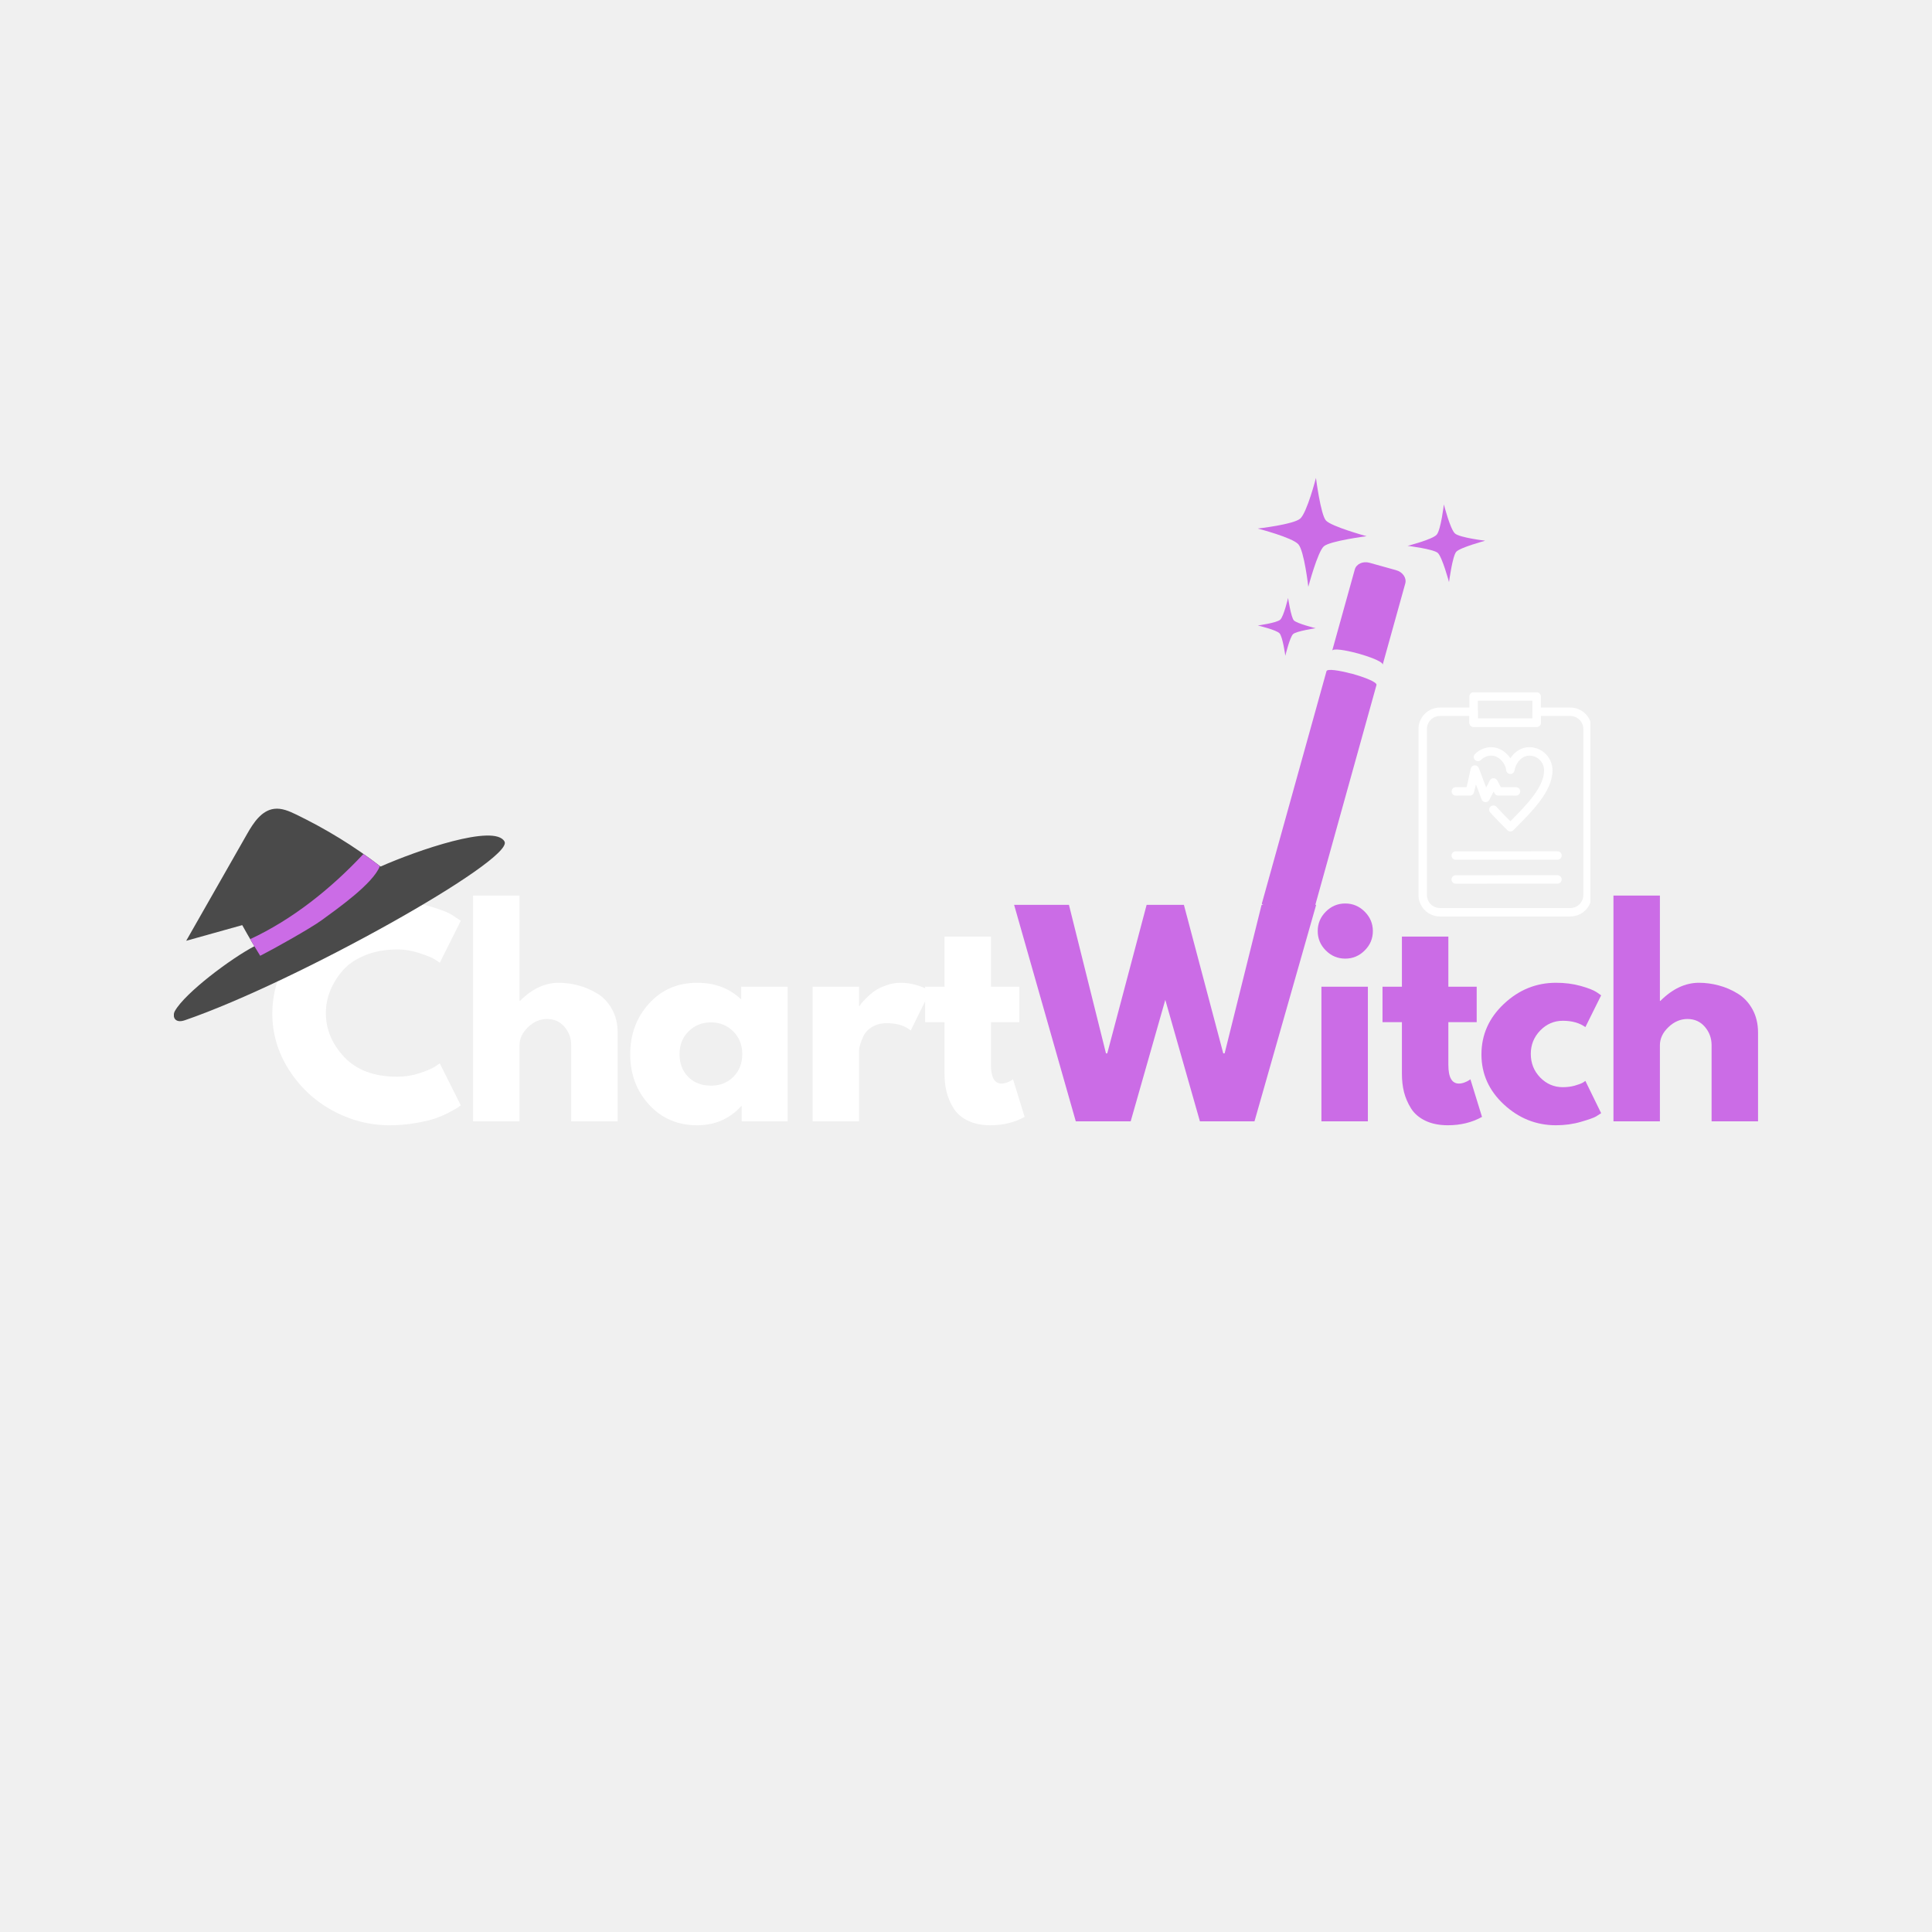
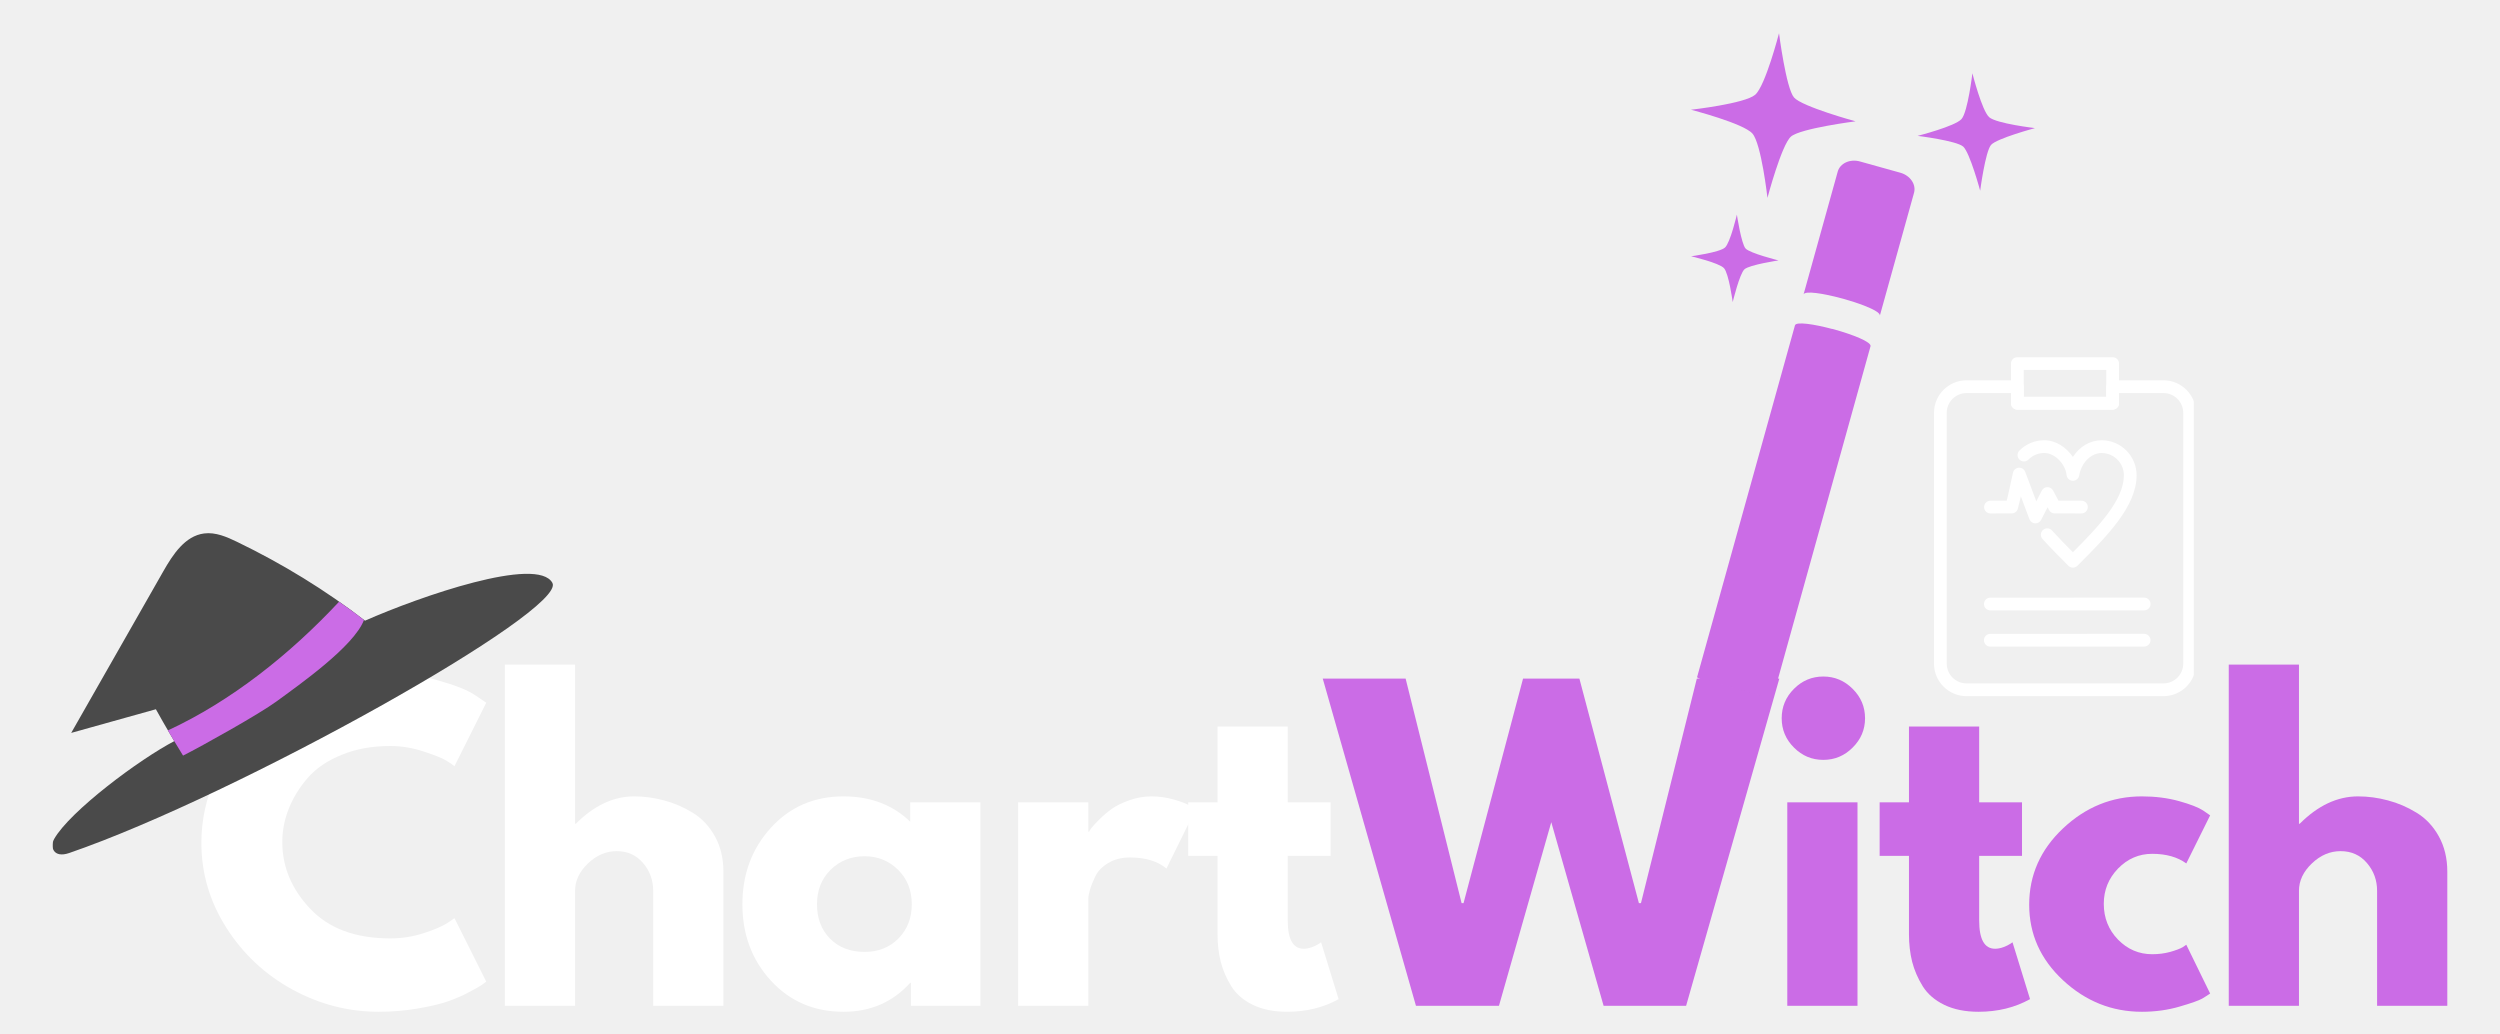
- <svg xmlns="http://www.w3.org/2000/svg" width="500" height="500" viewBox="0 0 500 500" fill="none">
-   <mask id="mask0_1_3" style="mask-type:luminance" maskUnits="userSpaceOnUse" x="344" y="144" width="21" height="29">
-     <path d="M344.656 144.333H364.656V172.333H344.656V144.333Z" fill="white" />
+ <svg xmlns="http://www.w3.org/2000/svg" width="428" height="177" viewBox="0 0 428 177" fill="none">
+   <mask id="mask0_9_2" style="mask-type:luminance" maskUnits="userSpaceOnUse" x="308" y="26" width="21" height="29">
+     <path d="M308.656 26.333H328.656V54.333H308.656V26.333Z" fill="white" />
  </mask>
-   <g mask="url(#mask0_1_3)">
-     <mask id="mask1_1_3" style="mask-type:luminance" maskUnits="userSpaceOnUse" x="282" y="108" width="134" height="135">
-       <path d="M282.635 156.281L366.745 108.786L415.286 194.74L331.177 242.24L282.635 156.281Z" fill="white" />
+   <g mask="url(#mask0_9_2)">
+     <mask id="mask1_9_2" style="mask-type:luminance" maskUnits="userSpaceOnUse" x="246" y="-10" width="134" height="135">
+       <path d="M246.635 38.281L330.745 -9.214L379.286 76.74L295.177 124.24L246.635 38.281Z" fill="white" />
    </mask>
-     <g mask="url(#mask1_1_3)">
-       <mask id="mask2_1_3" style="mask-type:luminance" maskUnits="userSpaceOnUse" x="282" y="108" width="134" height="135">
-         <path d="M366.786 108.76L282.682 156.255L331.219 242.214L415.328 194.719L366.786 108.76Z" fill="white" />
+     <g mask="url(#mask1_9_2)">
+       <mask id="mask2_9_2" style="mask-type:luminance" maskUnits="userSpaceOnUse" x="246" y="-10" width="134" height="135">
+         <path d="M330.786 -9.24L246.682 38.255L295.219 124.214L379.328 76.719L330.786 -9.24Z" fill="white" />
      </mask>
-       <g mask="url(#mask2_1_3)">
-         <path d="M351.599 169.161C351.5 169.135 351.401 169.109 351.302 169.083C348.13 168.224 344.964 167.724 344.766 168.417L350.62 147.375C351.021 145.948 352.719 145.172 354.417 145.641L361.328 147.568C363.026 148.036 364.083 149.583 363.682 151.01L357.828 172.047C357.943 171.615 356.823 170.979 355.203 170.344C354.151 169.932 352.885 169.521 351.599 169.161Z" fill="#CB6CE6" />
+       <g mask="url(#mask2_9_2)">
+         <path d="M315.599 51.161C315.5 51.135 315.401 51.109 315.302 51.083C312.13 50.224 308.964 49.724 308.766 50.417L314.62 29.375C315.021 27.948 316.719 27.172 318.417 27.641L325.328 29.568C327.026 30.036 328.083 31.583 327.682 33.01L321.828 54.047C321.943 53.614 320.823 52.979 319.203 52.344C318.151 51.932 316.885 51.521 315.599 51.161Z" fill="#CB6CE6" />
      </g>
    </g>
  </g>
-   <mask id="mask3_1_3" style="mask-type:luminance" maskUnits="userSpaceOnUse" x="325" y="172" width="32" height="67">
-     <path d="M325.99 172.333H356.656V239H325.99V172.333Z" fill="white" />
+   <mask id="mask3_9_2" style="mask-type:luminance" maskUnits="userSpaceOnUse" x="289" y="54" width="32" height="67">
+     <path d="M289.99 54.333H320.656V121H289.99V54.333Z" fill="white" />
  </mask>
-   <g mask="url(#mask3_1_3)">
-     <mask id="mask4_1_3" style="mask-type:luminance" maskUnits="userSpaceOnUse" x="282" y="108" width="134" height="135">
-       <path d="M282.635 156.281L366.745 108.786L415.286 194.74L331.177 242.24L282.635 156.281Z" fill="white" />
+   <g mask="url(#mask3_9_2)">
+     <mask id="mask4_9_2" style="mask-type:luminance" maskUnits="userSpaceOnUse" x="246" y="-10" width="134" height="135">
+       <path d="M246.635 38.281L330.745 -9.214L379.286 76.74L295.177 124.24L246.635 38.281Z" fill="white" />
    </mask>
-     <g mask="url(#mask4_1_3)">
-       <mask id="mask5_1_3" style="mask-type:luminance" maskUnits="userSpaceOnUse" x="282" y="108" width="134" height="135">
-         <path d="M366.786 108.76L282.682 156.255L331.219 242.214L415.328 194.719L366.786 108.76Z" fill="white" />
+     <g mask="url(#mask4_9_2)">
+       <mask id="mask5_9_2" style="mask-type:luminance" maskUnits="userSpaceOnUse" x="246" y="-10" width="134" height="135">
+         <path d="M330.786 -9.24L246.682 38.255L295.219 124.214L379.328 76.719L330.786 -9.24Z" fill="white" />
      </mask>
-       <g mask="url(#mask5_1_3)">
-         <path d="M343.297 173.698C343.49 173.016 346.578 173.495 349.703 174.328L349.708 174.307L350.005 174.391C353.26 175.297 356.422 176.557 356.234 177.276L339.354 237.958C337.188 237.609 335.057 237.115 332.958 236.474L332.953 236.495C332.953 236.495 328.568 234.969 326.521 234L343.297 173.698Z" fill="#CB6CE6" />
+       <g mask="url(#mask5_9_2)">
+         <path d="M307.297 55.698C307.49 55.016 310.578 55.495 313.703 56.328L313.708 56.307L314.005 56.391C317.26 57.297 320.422 58.557 320.234 59.276L303.354 119.958C301.188 119.609 299.057 119.115 296.958 118.474L296.953 118.495C296.953 118.495 292.568 116.969 290.521 116L307.297 55.698Z" fill="#CB6CE6" />
      </g>
    </g>
  </g>
-   <mask id="mask6_1_3" style="mask-type:luminance" maskUnits="userSpaceOnUse" x="363" y="129" width="22" height="22">
-     <path d="M363.323 129.667H384.656V151H363.323V129.667Z" fill="white" />
+   <mask id="mask6_9_2" style="mask-type:luminance" maskUnits="userSpaceOnUse" x="327" y="11" width="22" height="22">
+     <path d="M327.323 11.667H348.656V33H327.323V11.667Z" fill="white" />
  </mask>
-   <g mask="url(#mask6_1_3)">
-     <mask id="mask7_1_3" style="mask-type:luminance" maskUnits="userSpaceOnUse" x="282" y="108" width="134" height="135">
-       <path d="M282.635 156.281L366.745 108.786L415.286 194.74L331.177 242.24L282.635 156.281Z" fill="white" />
+   <g mask="url(#mask6_9_2)">
+     <mask id="mask7_9_2" style="mask-type:luminance" maskUnits="userSpaceOnUse" x="246" y="-10" width="134" height="135">
+       <path d="M246.635 38.281L330.745 -9.214L379.286 76.74L295.177 124.24L246.635 38.281Z" fill="white" />
    </mask>
-     <g mask="url(#mask7_1_3)">
-       <mask id="mask8_1_3" style="mask-type:luminance" maskUnits="userSpaceOnUse" x="282" y="108" width="134" height="135">
-         <path d="M366.786 108.76L282.682 156.255L331.219 242.214L415.328 194.719L366.786 108.76Z" fill="white" />
+     <g mask="url(#mask7_9_2)">
+       <mask id="mask8_9_2" style="mask-type:luminance" maskUnits="userSpaceOnUse" x="246" y="-10" width="134" height="135">
+         <path d="M330.786 -9.24L246.682 38.255L295.219 124.214L379.328 76.719L330.786 -9.24Z" fill="white" />
      </mask>
-       <g mask="url(#mask8_1_3)">
-         <path d="M364.286 141.26C364.286 141.26 370.719 139.625 371.812 138.38C372.901 137.13 373.672 130.542 373.672 130.542C373.672 130.542 375.307 136.974 376.552 138.068C377.802 139.161 384.396 139.932 384.396 139.932C384.396 139.932 377.844 141.693 376.87 142.807C375.891 143.927 375.005 150.651 375.005 150.651C375.005 150.651 373.24 144.099 372.089 143.089C370.932 142.083 364.286 141.26 364.286 141.26Z" fill="#CB6CE6" />
+       <g mask="url(#mask8_9_2)">
+         <path d="M328.286 23.26C328.286 23.26 334.719 21.625 335.812 20.38C336.901 19.13 337.672 12.542 337.672 12.542C337.672 12.542 339.307 18.974 340.552 20.068C341.802 21.161 348.396 21.932 348.396 21.932C348.396 21.932 341.844 23.693 340.87 24.807C339.891 25.927 339.005 32.651 339.005 32.651C339.005 32.651 337.24 26.099 336.089 25.088C334.932 24.083 328.286 23.26 328.286 23.26Z" fill="#CB6CE6" />
      </g>
    </g>
  </g>
-   <mask id="mask9_1_3" style="mask-type:luminance" maskUnits="userSpaceOnUse" x="324" y="123" width="30" height="30">
-     <path d="M324.656 123H353.99V152.333H324.656V123Z" fill="white" />
+   <mask id="mask9_9_2" style="mask-type:luminance" maskUnits="userSpaceOnUse" x="288" y="5" width="30" height="30">
+     <path d="M288.656 5H317.99V34.333H288.656V5Z" fill="white" />
  </mask>
-   <g mask="url(#mask9_1_3)">
-     <mask id="mask10_1_3" style="mask-type:luminance" maskUnits="userSpaceOnUse" x="282" y="108" width="134" height="135">
-       <path d="M282.635 156.281L366.745 108.786L415.286 194.74L331.177 242.24L282.635 156.281Z" fill="white" />
+   <g mask="url(#mask9_9_2)">
+     <mask id="mask10_9_2" style="mask-type:luminance" maskUnits="userSpaceOnUse" x="246" y="-10" width="134" height="135">
+       <path d="M246.635 38.281L330.745 -9.213L379.286 76.74L295.177 124.24L246.635 38.281Z" fill="white" />
    </mask>
-     <g mask="url(#mask10_1_3)">
-       <mask id="mask11_1_3" style="mask-type:luminance" maskUnits="userSpaceOnUse" x="282" y="108" width="134" height="135">
-         <path d="M366.786 108.76L282.682 156.255L331.219 242.214L415.328 194.719L366.786 108.76Z" fill="white" />
+     <g mask="url(#mask10_9_2)">
+       <mask id="mask11_9_2" style="mask-type:luminance" maskUnits="userSpaceOnUse" x="246" y="-10" width="134" height="135">
+         <path d="M330.786 -9.239L246.682 38.255L295.219 124.214L379.328 76.719L330.786 -9.239Z" fill="white" />
      </mask>
-       <g mask="url(#mask11_1_3)">
-         <path d="M342.615 141.38C340.995 142.792 338.589 151.875 338.589 151.875C338.589 151.875 337.547 142.625 336.021 140.87C334.495 139.109 325.49 136.786 325.49 136.786C325.49 136.786 334.734 135.745 336.49 134.219C338.245 132.693 340.568 123.687 340.568 123.687C340.568 123.687 341.776 133.12 343.135 134.687C344.5 136.26 353.672 138.771 353.672 138.771C353.672 138.771 344.24 139.974 342.615 141.38Z" fill="#CB6CE6" />
+       <g mask="url(#mask11_9_2)">
+         <path d="M306.615 23.38C304.995 24.792 302.589 33.875 302.589 33.875C302.589 33.875 301.547 24.625 300.021 22.87C298.495 21.11 289.49 18.787 289.49 18.787C289.49 18.787 298.734 17.745 300.49 16.219C302.245 14.693 304.568 5.688 304.568 5.688C304.568 5.688 305.776 15.12 307.135 16.688C308.5 18.261 317.672 20.771 317.672 20.771C317.672 20.771 308.24 21.974 306.615 23.38Z" fill="#CB6CE6" />
      </g>
    </g>
  </g>
-   <mask id="mask12_1_3" style="mask-type:luminance" maskUnits="userSpaceOnUse" x="324" y="153" width="17" height="18">
-     <path d="M324.656 153.667H340.656V171H324.656V153.667Z" fill="white" />
+   <mask id="mask12_9_2" style="mask-type:luminance" maskUnits="userSpaceOnUse" x="288" y="35" width="17" height="18">
+     <path d="M288.656 35.667H304.656V53H288.656V35.667Z" fill="white" />
  </mask>
-   <g mask="url(#mask12_1_3)">
-     <mask id="mask13_1_3" style="mask-type:luminance" maskUnits="userSpaceOnUse" x="282" y="108" width="134" height="135">
-       <path d="M282.635 156.281L366.745 108.786L415.286 194.74L331.177 242.24L282.635 156.281Z" fill="white" />
+   <g mask="url(#mask12_9_2)">
+     <mask id="mask13_9_2" style="mask-type:luminance" maskUnits="userSpaceOnUse" x="246" y="-10" width="134" height="135">
+       <path d="M246.635 38.281L330.745 -9.214L379.286 76.74L295.177 124.24L246.635 38.281Z" fill="white" />
    </mask>
-     <g mask="url(#mask13_1_3)">
-       <mask id="mask14_1_3" style="mask-type:luminance" maskUnits="userSpaceOnUse" x="282" y="108" width="134" height="135">
-         <path d="M366.786 108.76L282.682 156.255L331.219 242.214L415.328 194.719L366.786 108.76Z" fill="white" />
+     <g mask="url(#mask13_9_2)">
+       <mask id="mask14_9_2" style="mask-type:luminance" maskUnits="userSpaceOnUse" x="246" y="-10" width="134" height="135">
+         <path d="M330.786 -9.24L246.682 38.255L295.219 124.214L379.328 76.719L330.786 -9.24Z" fill="white" />
      </mask>
-       <g mask="url(#mask14_1_3)">
-         <path d="M340.484 162.583C340.484 162.583 335.495 163.333 334.651 164.104C333.807 164.87 332.641 169.714 332.641 169.714C332.641 169.714 331.979 164.823 331.146 163.911C330.318 163 325.516 161.875 325.516 161.875C325.516 161.875 330.401 161.214 331.318 160.38C332.229 159.552 333.354 154.745 333.354 154.745C333.354 154.745 334.104 159.734 334.844 160.547C335.589 161.365 340.484 162.583 340.484 162.583Z" fill="#CB6CE6" />
+       <g mask="url(#mask14_9_2)">
+         <path d="M304.484 44.583C304.484 44.583 299.495 45.333 298.651 46.104C297.807 46.87 296.641 51.714 296.641 51.714C296.641 51.714 295.979 46.823 295.146 45.911C294.318 45 289.516 43.875 289.516 43.875C289.516 43.875 294.401 43.214 295.318 42.38C296.229 41.552 297.354 36.745 297.354 36.745C297.354 36.745 298.104 41.734 298.844 42.547C299.589 43.364 304.484 44.583 304.484 44.583Z" fill="#CB6CE6" />
      </g>
    </g>
  </g>
-   <path d="M384.469 207.599C384.448 207.599 384.427 207.599 384.406 207.599C383.974 207.573 383.599 207.297 383.443 206.896L381.969 202.979L381.88 203.37C381.88 203.38 381.875 203.391 381.875 203.401L381.458 205.068C381.339 205.557 380.901 205.896 380.401 205.896L376.771 205.901C376.167 205.901 375.677 205.411 375.677 204.812C375.677 204.208 376.167 203.719 376.771 203.719L379.547 203.714L379.75 202.891L380.625 198.927C380.729 198.453 381.13 198.109 381.615 198.073C382.099 198.036 382.542 198.323 382.714 198.776L384.615 203.823L385.552 201.995C385.74 201.63 386.109 201.401 386.516 201.401C386.521 201.401 386.521 201.401 386.526 201.401C386.927 201.401 387.297 201.62 387.49 201.979L388.417 203.714L392.339 203.719C392.943 203.719 393.432 204.208 393.432 204.812C393.432 205.411 392.943 205.901 392.339 205.901L387.76 205.896C387.359 205.896 386.99 205.677 386.797 205.318L386.547 204.844L385.438 207.005C385.25 207.375 384.875 207.599 384.469 207.599Z" fill="white" />
-   <path d="M390.885 215.182C390.604 215.182 390.323 215.073 390.109 214.859C388.703 213.453 387.104 211.854 385.677 210.276C385.271 209.833 385.307 209.141 385.755 208.734C386.198 208.333 386.891 208.365 387.297 208.812C388.432 210.073 389.698 211.354 390.88 212.542C395.297 208.12 399.609 203.583 399.609 199.37C399.609 197.266 397.896 195.557 395.792 195.557C393.984 195.557 392.333 197.208 391.958 199.401C391.865 199.943 391.385 200.328 390.833 200.307C390.286 200.281 389.844 199.854 389.792 199.307C389.646 197.609 387.911 195.552 385.974 195.552C384.953 195.552 383.99 195.953 383.271 196.682C382.844 197.109 382.151 197.109 381.724 196.682C381.297 196.26 381.297 195.568 381.724 195.141C382.859 194 384.37 193.37 385.974 193.37C387.99 193.37 389.786 194.62 390.88 196.229C392.005 194.479 393.807 193.37 395.792 193.37C399.099 193.37 401.786 196.062 401.786 199.37C401.786 204.734 396.635 209.88 391.651 214.859C391.443 215.073 391.161 215.182 390.885 215.182Z" fill="white" />
-   <mask id="mask15_1_3" style="mask-type:luminance" maskUnits="userSpaceOnUse" x="379" y="179" width="21" height="10">
-     <path d="M379.323 179.141H399.323V188.333H379.323V179.141Z" fill="white" />
+   <path d="M348.469 89.599C348.448 89.599 348.427 89.599 348.406 89.599C347.974 89.573 347.599 89.297 347.443 88.896L345.969 84.979L345.88 85.37C345.88 85.38 345.875 85.391 345.875 85.401L345.458 87.068C345.339 87.557 344.901 87.896 344.401 87.896L340.771 87.901C340.167 87.901 339.677 87.412 339.677 86.812C339.677 86.208 340.167 85.719 340.771 85.719L343.547 85.714L343.75 84.891L344.625 80.927C344.729 80.453 345.13 80.109 345.615 80.073C346.099 80.037 346.542 80.323 346.714 80.776L348.615 85.823L349.552 83.995C349.74 83.63 350.109 83.401 350.516 83.401C350.521 83.401 350.521 83.401 350.526 83.401C350.927 83.401 351.297 83.62 351.49 83.979L352.417 85.714L356.339 85.719C356.943 85.719 357.432 86.208 357.432 86.812C357.432 87.412 356.943 87.901 356.339 87.901L351.76 87.896C351.359 87.896 350.99 87.677 350.797 87.318L350.547 86.844L349.438 89.005C349.25 89.375 348.875 89.599 348.469 89.599Z" fill="white" />
+   <path d="M354.885 97.182C354.604 97.182 354.323 97.073 354.109 96.859C352.703 95.453 351.104 93.854 349.677 92.276C349.271 91.833 349.307 91.141 349.755 90.734C350.198 90.333 350.891 90.365 351.297 90.812C352.432 92.073 353.698 93.354 354.88 94.542C359.297 90.12 363.609 85.583 363.609 81.37C363.609 79.266 361.896 77.557 359.792 77.557C357.984 77.557 356.333 79.208 355.958 81.401C355.865 81.943 355.385 82.328 354.833 82.307C354.286 82.281 353.844 81.854 353.792 81.307C353.646 79.609 351.911 77.552 349.974 77.552C348.953 77.552 347.99 77.953 347.271 78.682C346.844 79.109 346.151 79.109 345.724 78.682C345.297 78.26 345.297 77.568 345.724 77.141C346.859 76 348.37 75.37 349.974 75.37C351.99 75.37 353.786 76.62 354.88 78.229C356.005 76.479 357.807 75.37 359.792 75.37C363.099 75.37 365.786 78.062 365.786 81.37C365.786 86.734 360.635 91.88 355.651 96.859C355.443 97.073 355.161 97.182 354.885 97.182Z" fill="white" />
+   <mask id="mask15_9_2" style="mask-type:luminance" maskUnits="userSpaceOnUse" x="343" y="61" width="21" height="10">
+     <path d="M343.323 61.141H363.323V70.333H343.323V61.141Z" fill="white" />
  </mask>
-   <g mask="url(#mask15_1_3)">
-     <path d="M397.682 188.125H381.37C380.766 188.125 380.281 187.635 380.281 187.036V180.234C380.281 179.635 380.766 179.146 381.37 179.146H397.682C398.286 179.146 398.776 179.635 398.776 180.234V187.036C398.776 187.641 398.286 188.125 397.682 188.125ZM382.464 185.943H396.589V181.328H382.464V185.943Z" fill="white" />
+   <g mask="url(#mask15_9_2)">
+     <path d="M361.682 70.125H345.37C344.766 70.125 344.281 69.635 344.281 69.037V62.234C344.281 61.636 344.766 61.146 345.37 61.146H361.682C362.286 61.146 362.776 61.636 362.776 62.234V69.037C362.776 69.641 362.286 70.125 361.682 70.125ZM346.464 67.943H360.589V63.328H346.464V67.943Z" fill="white" />
  </g>
-   <mask id="mask16_1_3" style="mask-type:luminance" maskUnits="userSpaceOnUse" x="367" y="183" width="45" height="55">
-     <path d="M367.005 183H411.583V237.521H367.005V183Z" fill="white" />
+   <mask id="mask16_9_2" style="mask-type:luminance" maskUnits="userSpaceOnUse" x="331" y="65" width="45" height="55">
+     <path d="M331.005 65H375.583V119.521H331.005V65Z" fill="white" />
  </mask>
-   <g mask="url(#mask16_1_3)">
-     <path d="M406.385 237.182H372.672C369.599 237.182 367.099 234.682 367.099 231.609V188.682C367.099 185.609 369.599 183.109 372.672 183.109H381.37C381.974 183.109 382.464 183.599 382.464 184.198V185.943H396.589V184.198C396.589 183.599 397.078 183.109 397.682 183.109H406.385C409.458 183.109 411.953 185.609 411.953 188.682V231.609C411.953 234.682 409.458 237.182 406.385 237.182ZM372.672 185.292C370.802 185.292 369.281 186.812 369.281 188.682V231.609C369.281 233.479 370.802 235 372.672 235H406.385C408.25 235 409.771 233.479 409.771 231.609V188.682C409.771 186.812 408.25 185.292 406.385 185.292H398.776V187.036C398.776 187.635 398.286 188.125 397.682 188.125H381.37C380.766 188.125 380.281 187.635 380.281 187.036V185.292H372.672Z" fill="white" />
+   <g mask="url(#mask16_9_2)">
+     <path d="M370.385 119.182H336.672C333.599 119.182 331.099 116.682 331.099 113.609V70.682C331.099 67.609 333.599 65.109 336.672 65.109H345.37C345.974 65.109 346.464 65.599 346.464 66.198V67.943H360.589V66.198C360.589 65.599 361.078 65.109 361.682 65.109H370.385C373.458 65.109 375.953 67.609 375.953 70.682V113.609C375.953 116.682 373.458 119.182 370.385 119.182ZM336.672 67.292C334.802 67.292 333.281 68.812 333.281 70.682V113.609C333.281 115.479 334.802 117 336.672 117H370.385C372.25 117 373.771 115.479 373.771 113.609V70.682C373.771 68.812 372.25 67.292 370.385 67.292H362.776V69.037C362.776 69.635 362.286 70.125 361.682 70.125H345.37C344.766 70.125 344.281 69.635 344.281 69.037V67.292H336.672Z" fill="white" />
  </g>
-   <path d="M376.745 222.5C376.146 222.5 375.656 222.01 375.656 221.411C375.656 220.807 376.146 220.318 376.745 220.318L403.083 220.312C403.682 220.312 404.172 220.802 404.172 221.406C404.172 222.01 403.682 222.495 403.083 222.495L376.745 222.5Z" fill="white" />
-   <path d="M376.74 228.703C376.135 228.703 375.651 228.214 375.651 227.609C375.646 227.005 376.135 226.521 376.74 226.516L403.073 226.51C403.677 226.51 404.167 227 404.167 227.599C404.167 228.203 403.677 228.693 403.073 228.693L376.74 228.703Z" fill="white" />
-   <path d="M102.808 278.654C104.751 278.654 106.642 278.362 108.475 277.779C110.308 277.185 111.652 276.612 112.517 276.07L113.808 275.195L119.246 286.05C119.063 286.19 118.813 286.378 118.496 286.612C118.173 286.836 117.438 287.253 116.287 287.862C115.131 288.477 113.897 289.008 112.579 289.466C111.272 289.914 109.548 290.31 107.412 290.675C105.287 291.034 103.089 291.216 100.829 291.216C95.621 291.216 90.683 289.94 86.017 287.383C81.36 284.831 77.605 281.31 74.746 276.82C71.897 272.336 70.475 267.487 70.475 262.279C70.475 258.352 71.308 254.57 72.975 250.945C74.652 247.32 76.881 244.216 79.662 241.633C82.454 239.05 85.704 236.998 89.412 235.466C93.131 233.925 96.938 233.154 100.829 233.154C104.454 233.154 107.793 233.586 110.85 234.445C113.902 235.294 116.063 236.149 117.329 237.008L119.246 238.3L113.808 249.175C113.485 248.899 113.006 248.57 112.371 248.195C111.746 247.81 110.48 247.3 108.579 246.675C106.673 246.039 104.751 245.716 102.808 245.716C99.725 245.716 96.959 246.216 94.517 247.216C92.069 248.206 90.131 249.518 88.704 251.154C87.287 252.779 86.204 254.529 85.454 256.404C84.704 258.279 84.329 260.195 84.329 262.154C84.329 266.404 85.923 270.216 89.121 273.591C92.313 276.966 96.876 278.654 102.808 278.654Z" fill="white" />
-   <path d="M122.431 290.195V231.779H134.452V259.029H134.577C137.702 255.904 141.025 254.341 144.556 254.341C146.275 254.341 147.983 254.57 149.681 255.029C151.39 255.477 153.02 256.175 154.577 257.133C156.145 258.081 157.416 259.425 158.39 261.175C159.358 262.914 159.848 264.935 159.848 267.237V290.195H147.827V270.508C147.827 268.69 147.249 267.107 146.098 265.758C144.942 264.399 143.436 263.716 141.577 263.716C139.77 263.716 138.129 264.419 136.66 265.82C135.186 267.227 134.452 268.789 134.452 270.508V290.195H122.431Z" fill="white" />
-   <path d="M167.974 285.883C164.724 282.331 163.099 277.977 163.099 272.82C163.099 267.654 164.724 263.289 167.974 259.716C171.234 256.133 175.38 254.341 180.411 254.341C185.036 254.341 188.838 255.789 191.828 258.675V255.362H203.849V290.195H191.953V286.258H191.828C188.838 289.565 185.036 291.216 180.411 291.216C175.38 291.216 171.234 289.44 167.974 285.883ZM178.203 266.904C176.645 268.445 175.869 270.419 175.869 272.82C175.869 275.211 176.609 277.169 178.099 278.695C179.599 280.211 181.567 280.966 184.015 280.966C186.375 280.966 188.312 280.195 189.828 278.654C191.338 277.112 192.099 275.164 192.099 272.8C192.099 270.414 191.312 268.445 189.744 266.904C188.187 265.362 186.276 264.591 184.015 264.591C181.708 264.591 179.77 265.362 178.203 266.904Z" fill="white" />
-   <path d="M210.301 290.195V255.362H222.322V260.383H222.447C222.541 260.206 222.687 259.982 222.885 259.716C223.093 259.44 223.536 258.961 224.218 258.279C224.895 257.602 225.619 256.987 226.385 256.445C227.161 255.904 228.161 255.419 229.385 254.987C230.603 254.56 231.848 254.341 233.114 254.341C234.416 254.341 235.702 254.524 236.968 254.883C238.244 255.248 239.176 255.607 239.76 255.966L240.718 256.508L235.697 266.695C234.197 265.435 232.114 264.8 229.447 264.8C227.999 264.8 226.76 265.123 225.718 265.758C224.676 266.383 223.937 267.149 223.51 268.05C223.077 268.956 222.77 269.727 222.593 270.362C222.411 271.003 222.322 271.503 222.322 271.862V290.195H210.301Z" fill="white" />
-   <path d="M244.442 255.362V242.383H256.462V255.362H263.796V264.529H256.462V275.591C256.462 278.815 257.369 280.425 259.192 280.425C259.634 280.425 260.108 280.336 260.608 280.154C261.108 279.961 261.494 279.774 261.775 279.591L262.171 279.32L265.171 289.05C262.587 290.492 259.64 291.216 256.337 291.216C254.072 291.216 252.119 290.82 250.483 290.029C248.858 289.237 247.629 288.175 246.796 286.841C245.962 285.498 245.358 284.091 244.983 282.633C244.619 281.164 244.442 279.586 244.442 277.904V264.529H239.421V255.362H244.442Z" fill="white" />
-   <path d="M310.537 290.195L301.579 258.758L292.621 290.195H278.412L262.454 234.175H276.642L286.225 272.612H286.558L296.746 234.175H306.392L316.579 272.612H316.933L326.496 234.175H340.621L324.662 290.195H310.537Z" fill="#CB6CE6" />
-   <path d="M343.129 235.925C344.53 234.524 346.202 233.82 348.15 233.82C350.092 233.82 351.764 234.524 353.171 235.925C354.587 237.331 355.296 239.008 355.296 240.966C355.296 242.914 354.587 244.586 353.171 245.987C351.764 247.393 350.092 248.091 348.15 248.091C346.202 248.091 344.53 247.393 343.129 245.987C341.723 244.586 341.025 242.914 341.025 240.966C341.025 239.008 341.723 237.331 343.129 235.925ZM341.983 255.362V290.195H354.004V255.362H341.983Z" fill="#CB6CE6" />
-   <path d="M362.814 255.362V242.383H374.835V255.362H382.168V264.529H374.835V275.591C374.835 278.815 375.741 280.425 377.564 280.425C378.007 280.425 378.48 280.336 378.98 280.154C379.48 279.961 379.866 279.774 380.147 279.591L380.543 279.32L383.543 289.05C380.96 290.492 378.012 291.216 374.71 291.216C372.444 291.216 370.491 290.82 368.855 290.029C367.23 289.237 366.001 288.175 365.168 286.841C364.335 285.498 363.73 284.091 363.355 282.633C362.991 281.164 362.814 279.586 362.814 277.904V264.529H357.793V255.362H362.814Z" fill="#CB6CE6" />
-   <path d="M404.46 264.175C402.194 264.175 400.241 265.018 398.606 266.695C396.981 268.378 396.168 270.393 396.168 272.737C396.168 275.143 396.981 277.185 398.606 278.862C400.241 280.529 402.194 281.362 404.46 281.362C405.543 281.362 406.569 281.232 407.543 280.966C408.512 280.69 409.231 280.419 409.689 280.154L410.293 279.737L414.376 288.091C414.053 288.315 413.611 288.602 413.043 288.945C412.47 289.279 411.178 289.737 409.168 290.32C407.152 290.914 404.991 291.216 402.689 291.216C397.564 291.216 393.064 289.419 389.189 285.82C385.324 282.227 383.397 277.914 383.397 272.883C383.397 267.815 385.324 263.461 389.189 259.82C393.064 256.169 397.564 254.341 402.689 254.341C404.991 254.341 407.116 254.612 409.064 255.154C411.007 255.695 412.387 256.237 413.21 256.779L414.376 257.591L410.293 265.82C408.793 264.727 406.845 264.175 404.46 264.175Z" fill="#CB6CE6" />
-   <path d="M417.562 290.195V231.779H429.583V259.029H429.708C432.833 255.904 436.156 254.341 439.687 254.341C441.406 254.341 443.114 254.57 444.812 255.029C446.52 255.477 448.151 256.175 449.708 257.133C451.276 258.081 452.547 259.425 453.52 261.175C454.489 262.914 454.979 264.935 454.979 267.237V290.195H442.958V270.508C442.958 268.69 442.38 267.107 441.229 265.758C440.073 264.399 438.567 263.716 436.708 263.716C434.901 263.716 433.26 264.419 431.791 265.82C430.317 267.227 429.583 268.789 429.583 270.508V290.195H417.562Z" fill="#CB6CE6" />
-   <mask id="mask17_1_3" style="mask-type:luminance" maskUnits="userSpaceOnUse" x="45" y="209" width="86" height="56">
-     <path d="M45 209H130.99V264.474H45V209Z" fill="white" />
+   <path d="M340.745 104.5C340.146 104.5 339.656 104.01 339.656 103.411C339.656 102.807 340.146 102.318 340.745 102.318L367.083 102.312C367.682 102.312 368.172 102.802 368.172 103.406C368.172 104.01 367.682 104.495 367.083 104.495L340.745 104.5Z" fill="white" />
+   <path d="M340.74 110.703C340.135 110.703 339.651 110.214 339.651 109.609C339.646 109.005 340.135 108.521 340.74 108.516L367.073 108.51C367.677 108.51 368.167 109 368.167 109.599C368.167 110.203 367.677 110.693 367.073 110.693L340.74 110.703Z" fill="white" />
+   <path d="M66.808 160.654C68.751 160.654 70.642 160.362 72.475 159.779C74.308 159.185 75.652 158.612 76.517 158.07L77.808 157.195L83.246 168.05C83.063 168.19 82.813 168.378 82.496 168.612C82.173 168.836 81.438 169.253 80.287 169.862C79.131 170.477 77.897 171.008 76.579 171.466C75.272 171.914 73.548 172.31 71.412 172.675C69.287 173.034 67.09 173.216 64.829 173.216C59.621 173.216 54.683 171.94 50.017 169.383C45.36 166.831 41.605 163.31 38.746 158.82C35.897 154.336 34.475 149.487 34.475 144.279C34.475 140.352 35.308 136.57 36.975 132.945C38.652 129.32 40.881 126.216 43.662 123.633C46.454 121.05 49.704 118.998 53.412 117.466C57.131 115.925 60.938 115.154 64.829 115.154C68.454 115.154 71.793 115.586 74.85 116.445C77.902 117.294 80.063 118.149 81.329 119.008L83.246 120.3L77.808 131.175C77.485 130.899 77.006 130.57 76.371 130.195C75.746 129.81 74.48 129.3 72.579 128.675C70.673 128.039 68.751 127.716 66.808 127.716C63.725 127.716 60.959 128.216 58.517 129.216C56.069 130.206 54.131 131.518 52.704 133.154C51.287 134.779 50.204 136.529 49.454 138.404C48.704 140.279 48.329 142.195 48.329 144.154C48.329 148.404 49.923 152.216 53.121 155.591C56.313 158.966 60.876 160.654 66.808 160.654Z" fill="white" />
+   <path d="M86.431 172.195V113.779H98.452V141.029H98.577C101.702 137.904 105.025 136.341 108.556 136.341C110.275 136.341 111.983 136.57 113.681 137.029C115.39 137.477 117.02 138.175 118.577 139.133C120.145 140.081 121.416 141.425 122.39 143.175C123.358 144.914 123.848 146.935 123.848 149.237V172.195H111.827V152.508C111.827 150.69 111.249 149.107 110.098 147.758C108.942 146.399 107.436 145.716 105.577 145.716C103.77 145.716 102.129 146.419 100.66 147.82C99.186 149.227 98.452 150.789 98.452 152.508V172.195H86.431Z" fill="white" />
+   <path d="M131.974 167.883C128.724 164.331 127.099 159.977 127.099 154.82C127.099 149.654 128.724 145.289 131.974 141.716C135.234 138.133 139.38 136.341 144.411 136.341C149.036 136.341 152.838 137.789 155.828 140.675V137.362H167.849V172.195H155.953V168.258H155.828C152.838 171.565 149.036 173.216 144.411 173.216C139.38 173.216 135.234 171.44 131.974 167.883ZM142.203 148.904C140.645 150.445 139.869 152.419 139.869 154.82C139.869 157.211 140.609 159.169 142.099 160.695C143.599 162.211 145.567 162.966 148.015 162.966C150.375 162.966 152.312 162.195 153.828 160.654C155.338 159.112 156.099 157.164 156.099 154.8C156.099 152.414 155.312 150.445 153.744 148.904C152.187 147.362 150.276 146.591 148.015 146.591C145.708 146.591 143.77 147.362 142.203 148.904Z" fill="white" />
+   <path d="M174.301 172.195V137.362H186.322V142.383H186.447C186.541 142.206 186.687 141.982 186.885 141.716C187.093 141.44 187.536 140.961 188.218 140.279C188.895 139.602 189.619 138.987 190.385 138.445C191.161 137.904 192.161 137.419 193.385 136.987C194.603 136.56 195.848 136.341 197.114 136.341C198.416 136.341 199.702 136.524 200.968 136.883C202.244 137.248 203.176 137.607 203.76 137.966L204.718 138.508L199.697 148.695C198.197 147.435 196.114 146.8 193.447 146.8C191.999 146.8 190.76 147.123 189.718 147.758C188.676 148.383 187.937 149.149 187.51 150.05C187.077 150.956 186.77 151.727 186.593 152.362C186.411 153.003 186.322 153.503 186.322 153.862V172.195H174.301Z" fill="white" />
+   <path d="M208.442 137.362V124.383H220.462V137.362H227.796V146.529H220.462V157.591C220.462 160.815 221.369 162.425 223.192 162.425C223.634 162.425 224.108 162.336 224.608 162.154C225.108 161.961 225.494 161.774 225.775 161.591L226.171 161.32L229.171 171.05C226.587 172.492 223.64 173.216 220.337 173.216C218.072 173.216 216.119 172.82 214.483 172.029C212.858 171.237 211.629 170.175 210.796 168.841C209.962 167.498 209.358 166.091 208.983 164.633C208.619 163.164 208.442 161.586 208.442 159.904V146.529H203.421V137.362H208.442Z" fill="white" />
+   <path d="M274.537 172.195L265.579 140.758L256.621 172.195H242.412L226.454 116.175H240.642L250.225 154.612H250.558L260.746 116.175H270.392L280.579 154.612H280.933L290.496 116.175H304.621L288.662 172.195H274.537Z" fill="#CB6CE6" />
+   <path d="M307.129 117.925C308.53 116.524 310.202 115.82 312.15 115.82C314.093 115.82 315.764 116.524 317.171 117.925C318.587 119.331 319.296 121.008 319.296 122.966C319.296 124.914 318.587 126.586 317.171 127.987C315.764 129.393 314.093 130.091 312.15 130.091C310.202 130.091 308.53 129.393 307.129 127.987C305.723 126.586 305.025 124.914 305.025 122.966C305.025 121.008 305.723 119.331 307.129 117.925ZM305.983 137.362V172.195H318.004V137.362H305.983Z" fill="#CB6CE6" />
+   <path d="M326.814 137.362V124.383H338.835V137.362H346.168V146.529H338.835V157.591C338.835 160.815 339.741 162.425 341.564 162.425C342.007 162.425 342.48 162.336 342.98 162.154C343.48 161.961 343.866 161.774 344.147 161.591L344.543 161.32L347.543 171.05C344.96 172.492 342.012 173.216 338.71 173.216C336.444 173.216 334.491 172.82 332.855 172.029C331.23 171.237 330.001 170.175 329.168 168.841C328.335 167.498 327.73 166.091 327.355 164.633C326.991 163.164 326.814 161.586 326.814 159.904V146.529H321.793V137.362H326.814Z" fill="#CB6CE6" />
+   <path d="M368.46 146.175C366.194 146.175 364.241 147.018 362.606 148.695C360.981 150.378 360.168 152.393 360.168 154.737C360.168 157.143 360.981 159.185 362.606 160.862C364.241 162.529 366.194 163.362 368.46 163.362C369.543 163.362 370.569 163.232 371.543 162.966C372.512 162.69 373.231 162.419 373.689 162.154L374.293 161.737L378.376 170.091C378.053 170.315 377.611 170.602 377.043 170.945C376.47 171.279 375.178 171.737 373.168 172.32C371.152 172.914 368.991 173.216 366.689 173.216C361.564 173.216 357.064 171.419 353.189 167.82C349.324 164.227 347.397 159.914 347.397 154.883C347.397 149.815 349.324 145.461 353.189 141.82C357.064 138.169 361.564 136.341 366.689 136.341C368.991 136.341 371.116 136.612 373.064 137.154C375.007 137.695 376.387 138.237 377.21 138.779L378.376 139.591L374.293 147.82C372.793 146.727 370.845 146.175 368.46 146.175Z" fill="#CB6CE6" />
+   <path d="M381.562 172.195V113.779H393.583V141.029H393.708C396.833 137.904 400.156 136.341 403.687 136.341C405.406 136.341 407.114 136.57 408.812 137.029C410.52 137.477 412.151 138.175 413.708 139.133C415.276 140.081 416.547 141.425 417.52 143.175C418.489 144.914 418.979 146.935 418.979 149.237V172.195H406.958V152.508C406.958 150.69 406.38 149.107 405.229 147.758C404.073 146.399 402.567 145.716 400.708 145.716C398.901 145.716 397.26 146.419 395.791 147.82C394.317 149.227 393.583 150.789 393.583 152.508V172.195H381.562Z" fill="#CB6CE6" />
+   <mask id="mask17_9_2" style="mask-type:luminance" maskUnits="userSpaceOnUse" x="9" y="91" width="86" height="56">
+     <path d="M9 91H94.99V146.474H9V91Z" fill="white" />
  </mask>
-   <g mask="url(#mask17_1_3)">
-     <path d="M67.599 247.766C65.891 245.031 64.25 242.245 62.688 239.422C57.891 240.771 53.042 242.125 48.188 243.474C53.453 234.24 58.719 225.005 63.979 215.771C65.604 212.917 67.682 209.75 70.938 209.328C72.906 209.073 74.833 209.917 76.62 210.781C84.37 214.531 91.75 219.042 98.49 224.26C107.88 220.115 128.036 213.104 130.573 217.797C133.109 222.495 76.776 254.083 47.849 264.036C45.099 264.984 44.531 262.938 45.276 261.625C47.953 256.906 59.828 247.995 65.974 244.807" fill="#4A4A4A" />
+   <g mask="url(#mask17_9_2)">
+     <path d="M31.599 129.766C29.891 127.031 28.25 124.245 26.688 121.422C21.891 122.771 17.042 124.125 12.188 125.474C17.453 116.24 22.719 107.005 27.979 97.771C29.604 94.917 31.682 91.75 34.938 91.328C36.906 91.073 38.833 91.917 40.62 92.781C48.37 96.531 55.75 101.042 62.49 106.26C71.88 102.115 92.037 95.104 94.573 99.797C97.109 104.495 40.776 136.083 11.849 146.036C9.099 146.984 8.531 144.938 9.276 143.625C11.953 138.906 23.828 129.995 29.974 126.807" fill="#4A4A4A" />
  </g>
-   <path d="M98.307 224.156C96.365 222.625 95.688 222.188 94.042 221.021C85.661 230.005 75.604 238.01 64.745 243.047C65.156 243.766 65.906 245.031 67.338 247.359C70.635 245.698 80.391 240.245 83.323 238.094C87.245 235.224 96.588 228.667 98.307 224.156Z" fill="#CB6CE6" />
-   <mask id="mask18_1_3" style="mask-type:luminance" maskUnits="userSpaceOnUse" x="325" y="215" width="14" height="23">
-     <path d="M325.656 215.141H338.99V237.807H325.656V215.141Z" fill="white" />
+   <path d="M62.307 106.156C60.365 104.625 59.688 104.188 58.042 103.021C49.661 112.005 39.604 120.01 28.745 125.047C29.156 125.766 29.906 127.031 31.338 129.359C34.635 127.698 44.391 122.245 47.323 120.094C51.245 117.224 60.589 110.667 62.307 106.156Z" fill="#CB6CE6" />
+   <mask id="mask18_9_2" style="mask-type:luminance" maskUnits="userSpaceOnUse" x="289" y="97" width="14" height="23">
+     <path d="M289.656 97.141H302.99V119.807H289.656V97.141Z" fill="white" />
  </mask>
-   <g mask="url(#mask18_1_3)">
-     <mask id="mask19_1_3" style="mask-type:luminance" maskUnits="userSpaceOnUse" x="326" y="215" width="18" height="23">
-       <path d="M332.12 215.578L343.297 218.948L337.786 237.24L326.604 233.87L332.12 215.578Z" fill="white" />
+   <g mask="url(#mask18_9_2)">
+     <mask id="mask19_9_2" style="mask-type:luminance" maskUnits="userSpaceOnUse" x="290" y="97" width="18" height="23">
+       <path d="M296.12 97.578L307.297 100.948L301.786 119.24L290.604 115.87L296.12 97.578Z" fill="white" />
    </mask>
-     <g mask="url(#mask19_1_3)">
-       <mask id="mask20_1_3" style="mask-type:luminance" maskUnits="userSpaceOnUse" x="326" y="215" width="18" height="23">
-         <path d="M332.12 215.578L343.297 218.948L337.786 237.24L326.604 233.87L332.12 215.578Z" fill="white" />
+     <g mask="url(#mask19_9_2)">
+       <mask id="mask20_9_2" style="mask-type:luminance" maskUnits="userSpaceOnUse" x="290" y="97" width="18" height="23">
+         <path d="M296.12 97.578L307.297 100.948L301.786 119.24L290.604 115.87L296.12 97.578Z" fill="white" />
      </mask>
-       <g mask="url(#mask20_1_3)">
-         <path d="M332.115 215.589L329.292 224.969L326.464 234.349C330.214 235.474 333.964 236.599 337.708 237.719C335.844 230.344 333.979 222.969 332.115 215.589Z" fill="#CB6CE6" />
+       <g mask="url(#mask20_9_2)">
+         <path d="M296.115 97.589L293.292 106.969L290.464 116.349C294.214 117.474 297.964 118.599 301.708 119.719C299.844 112.344 297.979 104.969 296.115 97.589Z" fill="#CB6CE6" />
      </g>
    </g>
  </g>
</svg>
